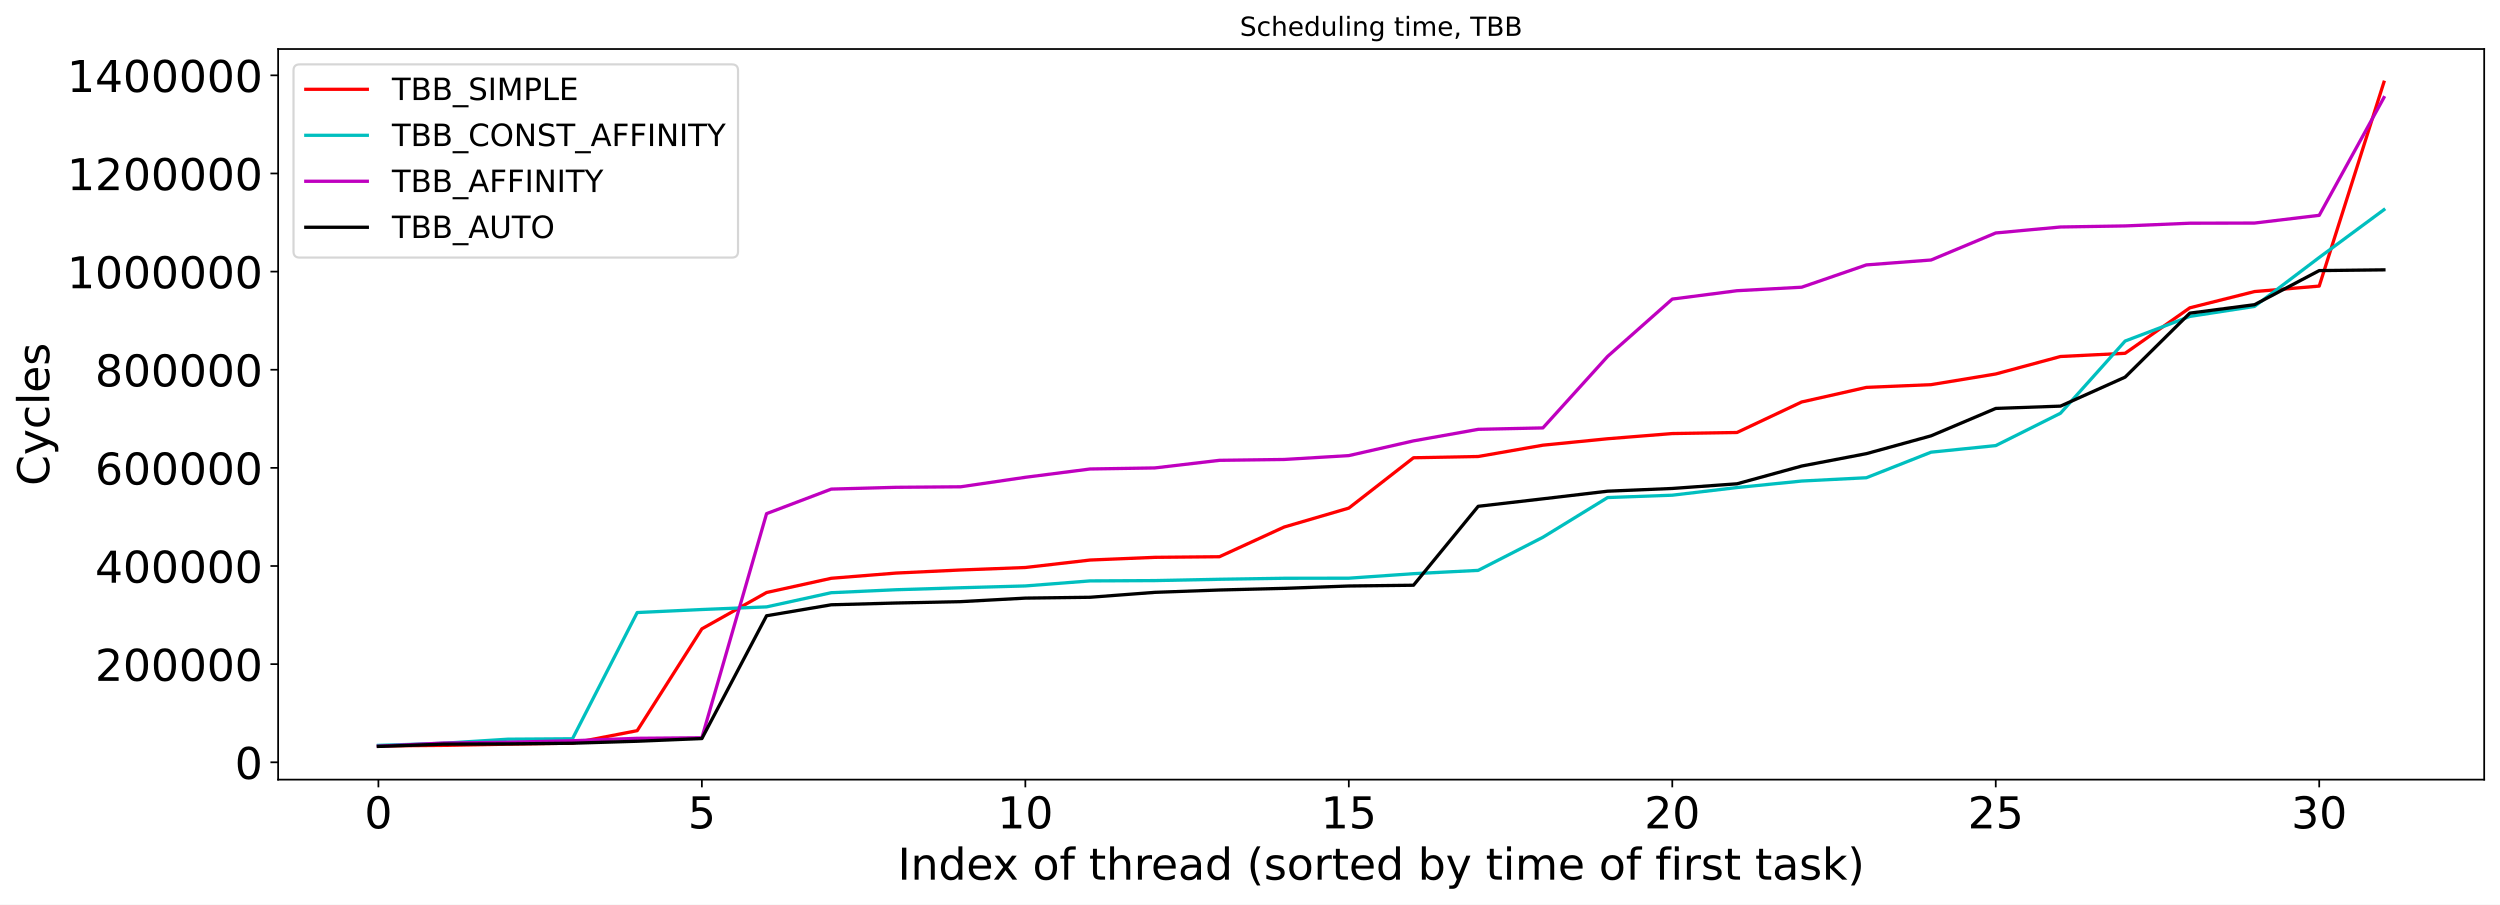
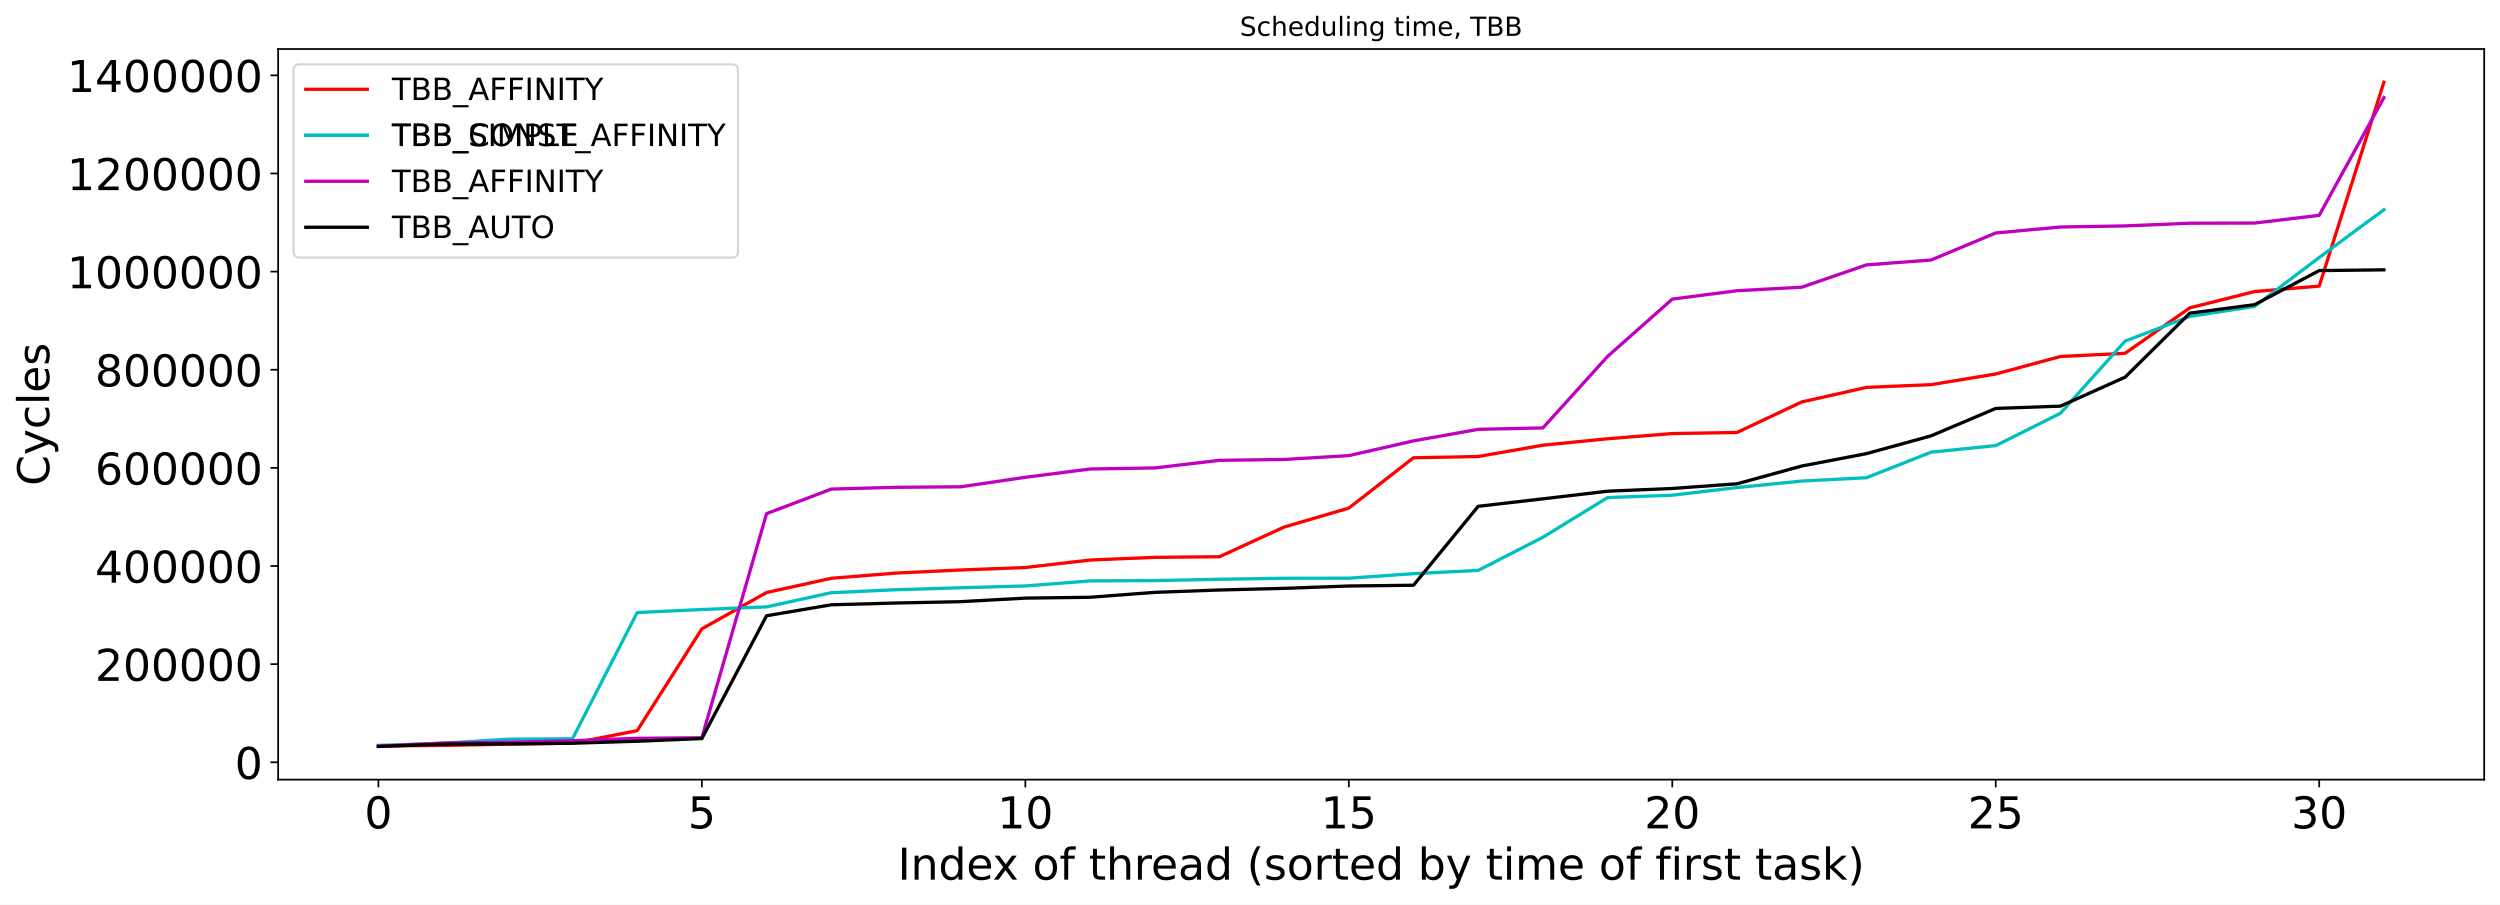
<svg xmlns="http://www.w3.org/2000/svg" xmlns:xlink="http://www.w3.org/1999/xlink" width="1138.231pt" height="411.871pt" viewBox="0 0 1138.231 411.871" version="1.1">
  <defs>
    <style type="text/css">*{stroke-linejoin: round; stroke-linecap: butt}</style>
  </defs>
  <g id="figure_1">
    <g id="patch_1">
      <path d="M 0 411.871  L 1138.231 411.871  L 1138.231 0  L 0 0  z " style="fill: #ffffff" />
    </g>
    <g id="axes_1">
      <g id="patch_2">
        <path d="M 126.631 354.958  L 1131.031 354.958  L 1131.031 22.318  L 126.631 22.318  z " style="fill: #ffffff" />
      </g>
      <g id="matplotlib.axis_1">
        <g id="xtick_1">
          <g id="line2d_1">
            <defs>
              <path id="m41ecff828a" d="M 0 0  L 0 3.5  " style="stroke: #000000; stroke-width: 0.8" />
            </defs>
            <g>
              <use xlink:href="#m41ecff828a" x="172.286" y="354.958" style="stroke: #000000; stroke-width: 0.8" />
            </g>
          </g>
          <g id="text_1">
            <g transform="translate(165.9233 377.155) scale(0.2 -0.2)">
              <defs>
                <path id="DejaVuSans-30" d="M 2034 4250  Q 1547 4250 1301 3770  Q 1056 3291 1056 2328  Q 1056 1369 1301 889  Q 1547 409 2034 409  Q 2525 409 2770 889  Q 3016 1369 3016 2328  Q 3016 3291 2770 3770  Q 2525 4250 2034 4250  z M 2034 4750  Q 2819 4750 3233 4129  Q 3647 3509 3647 2328  Q 3647 1150 3233 529  Q 2819 -91 2034 -91  Q 1250 -91 836 529  Q 422 1150 422 2328  Q 422 3509 836 4129  Q 1250 4750 2034 4750  z " transform="scale(0.015625)" />
              </defs>
              <use xlink:href="#DejaVuSans-30" />
            </g>
          </g>
        </g>
        <g id="xtick_2">
          <g id="line2d_2">
            <g>
              <use xlink:href="#m41ecff828a" x="319.559" y="354.958" style="stroke: #000000; stroke-width: 0.8" />
            </g>
          </g>
          <g id="text_2">
            <g transform="translate(313.196 377.155) scale(0.2 -0.2)">
              <defs>
                <path id="DejaVuSans-35" d="M 691 4666  L 3169 4666  L 3169 4134  L 1269 4134  L 1269 2991  Q 1406 3038 1543 3061  Q 1681 3084 1819 3084  Q 2600 3084 3056 2656  Q 3513 2228 3513 1497  Q 3513 744 3044 326  Q 2575 -91 1722 -91  Q 1428 -91 1123 -41  Q 819 9 494 109  L 494 744  Q 775 591 1075 516  Q 1375 441 1709 441  Q 2250 441 2565 725  Q 2881 1009 2881 1497  Q 2881 1984 2565 2268  Q 2250 2553 1709 2553  Q 1456 2553 1204 2497  Q 953 2441 691 2322  L 691 4666  z " transform="scale(0.015625)" />
              </defs>
              <use xlink:href="#DejaVuSans-35" />
            </g>
          </g>
        </g>
        <g id="xtick_3">
          <g id="line2d_3">
            <g>
              <use xlink:href="#m41ecff828a" x="466.831" y="354.958" style="stroke: #000000; stroke-width: 0.8" />
            </g>
          </g>
          <g id="text_3">
            <g transform="translate(454.1062 377.155) scale(0.2 -0.2)">
              <defs>
                <path id="DejaVuSans-31" d="M 794 531  L 1825 531  L 1825 4091  L 703 3866  L 703 4441  L 1819 4666  L 2450 4666  L 2450 531  L 3481 531  L 3481 0  L 794 0  L 794 531  z " transform="scale(0.015625)" />
              </defs>
              <use xlink:href="#DejaVuSans-31" />
              <use xlink:href="#DejaVuSans-30" x="63.623" />
            </g>
          </g>
        </g>
        <g id="xtick_4">
          <g id="line2d_4">
            <g>
              <use xlink:href="#m41ecff828a" x="614.104" y="354.958" style="stroke: #000000; stroke-width: 0.8" />
            </g>
          </g>
          <g id="text_4">
            <g transform="translate(601.379 377.155) scale(0.2 -0.2)">
              <use xlink:href="#DejaVuSans-31" />
              <use xlink:href="#DejaVuSans-35" x="63.623" />
            </g>
          </g>
        </g>
        <g id="xtick_5">
          <g id="line2d_5">
            <g>
              <use xlink:href="#m41ecff828a" x="761.377" y="354.958" style="stroke: #000000; stroke-width: 0.8" />
            </g>
          </g>
          <g id="text_5">
            <g transform="translate(748.6517 377.155) scale(0.2 -0.2)">
              <defs>
                <path id="DejaVuSans-32" d="M 1228 531  L 3431 531  L 3431 0  L 469 0  L 469 531  Q 828 903 1448 1529  Q 2069 2156 2228 2338  Q 2531 2678 2651 2914  Q 2772 3150 2772 3378  Q 2772 3750 2511 3984  Q 2250 4219 1831 4219  Q 1534 4219 1204 4116  Q 875 4013 500 3803  L 500 4441  Q 881 4594 1212 4672  Q 1544 4750 1819 4750  Q 2544 4750 2975 4387  Q 3406 4025 3406 3419  Q 3406 3131 3298 2873  Q 3191 2616 2906 2266  Q 2828 2175 2409 1742  Q 1991 1309 1228 531  z " transform="scale(0.015625)" />
              </defs>
              <use xlink:href="#DejaVuSans-32" />
              <use xlink:href="#DejaVuSans-30" x="63.623" />
            </g>
          </g>
        </g>
        <g id="xtick_6">
          <g id="line2d_6">
            <g>
              <use xlink:href="#m41ecff828a" x="908.649" y="354.958" style="stroke: #000000; stroke-width: 0.8" />
            </g>
          </g>
          <g id="text_6">
            <g transform="translate(895.9244 377.155) scale(0.2 -0.2)">
              <use xlink:href="#DejaVuSans-32" />
              <use xlink:href="#DejaVuSans-35" x="63.623" />
            </g>
          </g>
        </g>
        <g id="xtick_7">
          <g id="line2d_7">
            <g>
              <use xlink:href="#m41ecff828a" x="1055.922" y="354.958" style="stroke: #000000; stroke-width: 0.8" />
            </g>
          </g>
          <g id="text_7">
            <g transform="translate(1043.197 377.155) scale(0.2 -0.2)">
              <defs>
                <path id="DejaVuSans-33" d="M 2597 2516  Q 3050 2419 3304 2112  Q 3559 1806 3559 1356  Q 3559 666 3084 287  Q 2609 -91 1734 -91  Q 1441 -91 1130 -33  Q 819 25 488 141  L 488 750  Q 750 597 1062 519  Q 1375 441 1716 441  Q 2309 441 2620 675  Q 2931 909 2931 1356  Q 2931 1769 2642 2001  Q 2353 2234 1838 2234  L 1294 2234  L 1294 2753  L 1863 2753  Q 2328 2753 2575 2939  Q 2822 3125 2822 3475  Q 2822 3834 2567 4026  Q 2313 4219 1838 4219  Q 1578 4219 1281 4162  Q 984 4106 628 3988  L 628 4550  Q 988 4650 1302 4700  Q 1616 4750 1894 4750  Q 2613 4750 3031 4423  Q 3450 4097 3450 3541  Q 3450 3153 3228 2886  Q 3006 2619 2597 2516  z " transform="scale(0.015625)" />
              </defs>
              <use xlink:href="#DejaVuSans-33" />
              <use xlink:href="#DejaVuSans-30" x="63.623" />
            </g>
          </g>
        </g>
        <g id="text_8">
          <g transform="translate(408.7109 400.5113) scale(0.2 -0.2)">
            <defs>
              <path id="DejaVuSans-49" d="M 628 4666  L 1259 4666  L 1259 0  L 628 0  L 628 4666  z " transform="scale(0.015625)" />
              <path id="DejaVuSans-6e" d="M 3513 2113  L 3513 0  L 2938 0  L 2938 2094  Q 2938 2591 2744 2837  Q 2550 3084 2163 3084  Q 1697 3084 1428 2787  Q 1159 2491 1159 1978  L 1159 0  L 581 0  L 581 3500  L 1159 3500  L 1159 2956  Q 1366 3272 1645 3428  Q 1925 3584 2291 3584  Q 2894 3584 3203 3211  Q 3513 2838 3513 2113  z " transform="scale(0.015625)" />
              <path id="DejaVuSans-64" d="M 2906 2969  L 2906 4863  L 3481 4863  L 3481 0  L 2906 0  L 2906 525  Q 2725 213 2448 61  Q 2172 -91 1784 -91  Q 1150 -91 751 415  Q 353 922 353 1747  Q 353 2572 751 3078  Q 1150 3584 1784 3584  Q 2172 3584 2448 3432  Q 2725 3281 2906 2969  z M 947 1747  Q 947 1113 1208 752  Q 1469 391 1925 391  Q 2381 391 2643 752  Q 2906 1113 2906 1747  Q 2906 2381 2643 2742  Q 2381 3103 1925 3103  Q 1469 3103 1208 2742  Q 947 2381 947 1747  z " transform="scale(0.015625)" />
              <path id="DejaVuSans-65" d="M 3597 1894  L 3597 1613  L 953 1613  Q 991 1019 1311 708  Q 1631 397 2203 397  Q 2534 397 2845 478  Q 3156 559 3463 722  L 3463 178  Q 3153 47 2828 -22  Q 2503 -91 2169 -91  Q 1331 -91 842 396  Q 353 884 353 1716  Q 353 2575 817 3079  Q 1281 3584 2069 3584  Q 2775 3584 3186 3129  Q 3597 2675 3597 1894  z M 3022 2063  Q 3016 2534 2758 2815  Q 2500 3097 2075 3097  Q 1594 3097 1305 2825  Q 1016 2553 972 2059  L 3022 2063  z " transform="scale(0.015625)" />
              <path id="DejaVuSans-78" d="M 3513 3500  L 2247 1797  L 3578 0  L 2900 0  L 1881 1375  L 863 0  L 184 0  L 1544 1831  L 300 3500  L 978 3500  L 1906 2253  L 2834 3500  L 3513 3500  z " transform="scale(0.015625)" />
              <path id="DejaVuSans-20" transform="scale(0.015625)" />
              <path id="DejaVuSans-6f" d="M 1959 3097  Q 1497 3097 1228 2736  Q 959 2375 959 1747  Q 959 1119 1226 758  Q 1494 397 1959 397  Q 2419 397 2687 759  Q 2956 1122 2956 1747  Q 2956 2369 2687 2733  Q 2419 3097 1959 3097  z M 1959 3584  Q 2709 3584 3137 3096  Q 3566 2609 3566 1747  Q 3566 888 3137 398  Q 2709 -91 1959 -91  Q 1206 -91 779 398  Q 353 888 353 1747  Q 353 2609 779 3096  Q 1206 3584 1959 3584  z " transform="scale(0.015625)" />
              <path id="DejaVuSans-66" d="M 2375 4863  L 2375 4384  L 1825 4384  Q 1516 4384 1395 4259  Q 1275 4134 1275 3809  L 1275 3500  L 2222 3500  L 2222 3053  L 1275 3053  L 1275 0  L 697 0  L 697 3053  L 147 3053  L 147 3500  L 697 3500  L 697 3744  Q 697 4328 969 4595  Q 1241 4863 1831 4863  L 2375 4863  z " transform="scale(0.015625)" />
              <path id="DejaVuSans-74" d="M 1172 4494  L 1172 3500  L 2356 3500  L 2356 3053  L 1172 3053  L 1172 1153  Q 1172 725 1289 603  Q 1406 481 1766 481  L 2356 481  L 2356 0  L 1766 0  Q 1100 0 847 248  Q 594 497 594 1153  L 594 3053  L 172 3053  L 172 3500  L 594 3500  L 594 4494  L 1172 4494  z " transform="scale(0.015625)" />
              <path id="DejaVuSans-68" d="M 3513 2113  L 3513 0  L 2938 0  L 2938 2094  Q 2938 2591 2744 2837  Q 2550 3084 2163 3084  Q 1697 3084 1428 2787  Q 1159 2491 1159 1978  L 1159 0  L 581 0  L 581 4863  L 1159 4863  L 1159 2956  Q 1366 3272 1645 3428  Q 1925 3584 2291 3584  Q 2894 3584 3203 3211  Q 3513 2838 3513 2113  z " transform="scale(0.015625)" />
              <path id="DejaVuSans-72" d="M 2631 2963  Q 2534 3019 2420 3045  Q 2306 3072 2169 3072  Q 1681 3072 1420 2755  Q 1159 2438 1159 1844  L 1159 0  L 581 0  L 581 3500  L 1159 3500  L 1159 2956  Q 1341 3275 1631 3429  Q 1922 3584 2338 3584  Q 2397 3584 2469 3576  Q 2541 3569 2628 3553  L 2631 2963  z " transform="scale(0.015625)" />
              <path id="DejaVuSans-61" d="M 2194 1759  Q 1497 1759 1228 1600  Q 959 1441 959 1056  Q 959 750 1161 570  Q 1363 391 1709 391  Q 2188 391 2477 730  Q 2766 1069 2766 1631  L 2766 1759  L 2194 1759  z M 3341 1997  L 3341 0  L 2766 0  L 2766 531  Q 2569 213 2275 61  Q 1981 -91 1556 -91  Q 1019 -91 701 211  Q 384 513 384 1019  Q 384 1609 779 1909  Q 1175 2209 1959 2209  L 2766 2209  L 2766 2266  Q 2766 2663 2505 2880  Q 2244 3097 1772 3097  Q 1472 3097 1187 3025  Q 903 2953 641 2809  L 641 3341  Q 956 3463 1253 3523  Q 1550 3584 1831 3584  Q 2591 3584 2966 3190  Q 3341 2797 3341 1997  z " transform="scale(0.015625)" />
              <path id="DejaVuSans-28" d="M 1984 4856  Q 1566 4138 1362 3434  Q 1159 2731 1159 2009  Q 1159 1288 1364 580  Q 1569 -128 1984 -844  L 1484 -844  Q 1016 -109 783 600  Q 550 1309 550 2009  Q 550 2706 781 3412  Q 1013 4119 1484 4856  L 1984 4856  z " transform="scale(0.015625)" />
              <path id="DejaVuSans-73" d="M 2834 3397  L 2834 2853  Q 2591 2978 2328 3040  Q 2066 3103 1784 3103  Q 1356 3103 1142 2972  Q 928 2841 928 2578  Q 928 2378 1081 2264  Q 1234 2150 1697 2047  L 1894 2003  Q 2506 1872 2764 1633  Q 3022 1394 3022 966  Q 3022 478 2636 193  Q 2250 -91 1575 -91  Q 1294 -91 989 -36  Q 684 19 347 128  L 347 722  Q 666 556 975 473  Q 1284 391 1588 391  Q 1994 391 2212 530  Q 2431 669 2431 922  Q 2431 1156 2273 1281  Q 2116 1406 1581 1522  L 1381 1569  Q 847 1681 609 1914  Q 372 2147 372 2553  Q 372 3047 722 3315  Q 1072 3584 1716 3584  Q 2034 3584 2315 3537  Q 2597 3491 2834 3397  z " transform="scale(0.015625)" />
              <path id="DejaVuSans-62" d="M 3116 1747  Q 3116 2381 2855 2742  Q 2594 3103 2138 3103  Q 1681 3103 1420 2742  Q 1159 2381 1159 1747  Q 1159 1113 1420 752  Q 1681 391 2138 391  Q 2594 391 2855 752  Q 3116 1113 3116 1747  z M 1159 2969  Q 1341 3281 1617 3432  Q 1894 3584 2278 3584  Q 2916 3584 3314 3078  Q 3713 2572 3713 1747  Q 3713 922 3314 415  Q 2916 -91 2278 -91  Q 1894 -91 1617 61  Q 1341 213 1159 525  L 1159 0  L 581 0  L 581 4863  L 1159 4863  L 1159 2969  z " transform="scale(0.015625)" />
              <path id="DejaVuSans-79" d="M 2059 -325  Q 1816 -950 1584 -1140  Q 1353 -1331 966 -1331  L 506 -1331  L 506 -850  L 844 -850  Q 1081 -850 1212 -737  Q 1344 -625 1503 -206  L 1606 56  L 191 3500  L 800 3500  L 1894 763  L 2988 3500  L 3597 3500  L 2059 -325  z " transform="scale(0.015625)" />
              <path id="DejaVuSans-69" d="M 603 3500  L 1178 3500  L 1178 0  L 603 0  L 603 3500  z M 603 4863  L 1178 4863  L 1178 4134  L 603 4134  L 603 4863  z " transform="scale(0.015625)" />
              <path id="DejaVuSans-6d" d="M 3328 2828  Q 3544 3216 3844 3400  Q 4144 3584 4550 3584  Q 5097 3584 5394 3201  Q 5691 2819 5691 2113  L 5691 0  L 5113 0  L 5113 2094  Q 5113 2597 4934 2840  Q 4756 3084 4391 3084  Q 3944 3084 3684 2787  Q 3425 2491 3425 1978  L 3425 0  L 2847 0  L 2847 2094  Q 2847 2600 2669 2842  Q 2491 3084 2119 3084  Q 1678 3084 1418 2786  Q 1159 2488 1159 1978  L 1159 0  L 581 0  L 581 3500  L 1159 3500  L 1159 2956  Q 1356 3278 1631 3431  Q 1906 3584 2284 3584  Q 2666 3584 2933 3390  Q 3200 3197 3328 2828  z " transform="scale(0.015625)" />
              <path id="DejaVuSans-6b" d="M 581 4863  L 1159 4863  L 1159 1991  L 2875 3500  L 3609 3500  L 1753 1863  L 3688 0  L 2938 0  L 1159 1709  L 1159 0  L 581 0  L 581 4863  z " transform="scale(0.015625)" />
              <path id="DejaVuSans-29" d="M 513 4856  L 1013 4856  Q 1481 4119 1714 3412  Q 1947 2706 1947 2009  Q 1947 1309 1714 600  Q 1481 -109 1013 -844  L 513 -844  Q 928 -128 1133 580  Q 1338 1288 1338 2009  Q 1338 2731 1133 3434  Q 928 4138 513 4856  z " transform="scale(0.015625)" />
            </defs>
            <use xlink:href="#DejaVuSans-49" />
            <use xlink:href="#DejaVuSans-6e" x="29.492" />
            <use xlink:href="#DejaVuSans-64" x="92.871" />
            <use xlink:href="#DejaVuSans-65" x="156.348" />
            <use xlink:href="#DejaVuSans-78" x="216.121" />
            <use xlink:href="#DejaVuSans-20" x="275.301" />
            <use xlink:href="#DejaVuSans-6f" x="307.088" />
            <use xlink:href="#DejaVuSans-66" x="368.27" />
            <use xlink:href="#DejaVuSans-20" x="403.475" />
            <use xlink:href="#DejaVuSans-74" x="435.262" />
            <use xlink:href="#DejaVuSans-68" x="474.471" />
            <use xlink:href="#DejaVuSans-72" x="537.85" />
            <use xlink:href="#DejaVuSans-65" x="576.713" />
            <use xlink:href="#DejaVuSans-61" x="638.236" />
            <use xlink:href="#DejaVuSans-64" x="699.516" />
            <use xlink:href="#DejaVuSans-20" x="762.992" />
            <use xlink:href="#DejaVuSans-28" x="794.779" />
            <use xlink:href="#DejaVuSans-73" x="833.793" />
            <use xlink:href="#DejaVuSans-6f" x="885.893" />
            <use xlink:href="#DejaVuSans-72" x="947.074" />
            <use xlink:href="#DejaVuSans-74" x="988.188" />
            <use xlink:href="#DejaVuSans-65" x="1027.396" />
            <use xlink:href="#DejaVuSans-64" x="1088.92" />
            <use xlink:href="#DejaVuSans-20" x="1152.396" />
            <use xlink:href="#DejaVuSans-62" x="1184.184" />
            <use xlink:href="#DejaVuSans-79" x="1247.66" />
            <use xlink:href="#DejaVuSans-20" x="1306.84" />
            <use xlink:href="#DejaVuSans-74" x="1338.627" />
            <use xlink:href="#DejaVuSans-69" x="1377.836" />
            <use xlink:href="#DejaVuSans-6d" x="1405.619" />
            <use xlink:href="#DejaVuSans-65" x="1503.031" />
            <use xlink:href="#DejaVuSans-20" x="1564.555" />
            <use xlink:href="#DejaVuSans-6f" x="1596.342" />
            <use xlink:href="#DejaVuSans-66" x="1657.523" />
            <use xlink:href="#DejaVuSans-20" x="1692.729" />
            <use xlink:href="#DejaVuSans-66" x="1724.516" />
            <use xlink:href="#DejaVuSans-69" x="1759.721" />
            <use xlink:href="#DejaVuSans-72" x="1787.504" />
            <use xlink:href="#DejaVuSans-73" x="1828.617" />
            <use xlink:href="#DejaVuSans-74" x="1880.717" />
            <use xlink:href="#DejaVuSans-20" x="1919.926" />
            <use xlink:href="#DejaVuSans-74" x="1951.713" />
            <use xlink:href="#DejaVuSans-61" x="1990.922" />
            <use xlink:href="#DejaVuSans-73" x="2052.201" />
            <use xlink:href="#DejaVuSans-6b" x="2104.301" />
            <use xlink:href="#DejaVuSans-29" x="2162.211" />
          </g>
        </g>
      </g>
      <g id="matplotlib.axis_2">
        <g id="ytick_1">
          <g id="line2d_8">
            <defs>
              <path id="m3f8db8fa4b" d="M 0 0  L -3.5 0  " style="stroke: #000000; stroke-width: 0.8" />
            </defs>
            <g>
              <use xlink:href="#m3f8db8fa4b" x="126.631" y="347.067" style="stroke: #000000; stroke-width: 0.8" />
            </g>
          </g>
          <g id="text_9">
            <g transform="translate(106.9062 354.6653) scale(0.2 -0.2)">
              <use xlink:href="#DejaVuSans-30" />
            </g>
          </g>
        </g>
        <g id="ytick_2">
          <g id="line2d_9">
            <g>
              <use xlink:href="#m3f8db8fa4b" x="126.631" y="302.384" style="stroke: #000000; stroke-width: 0.8" />
            </g>
          </g>
          <g id="text_10">
            <g transform="translate(43.28125 309.9829) scale(0.2 -0.2)">
              <use xlink:href="#DejaVuSans-32" />
              <use xlink:href="#DejaVuSans-30" x="63.623" />
              <use xlink:href="#DejaVuSans-30" x="127.246" />
              <use xlink:href="#DejaVuSans-30" x="190.869" />
              <use xlink:href="#DejaVuSans-30" x="254.492" />
              <use xlink:href="#DejaVuSans-30" x="318.115" />
            </g>
          </g>
        </g>
        <g id="ytick_3">
          <g id="line2d_10">
            <g>
              <use xlink:href="#m3f8db8fa4b" x="126.631" y="257.702" style="stroke: #000000; stroke-width: 0.8" />
            </g>
          </g>
          <g id="text_11">
            <g transform="translate(43.28125 265.3004) scale(0.2 -0.2)">
              <defs>
                <path id="DejaVuSans-34" d="M 2419 4116  L 825 1625  L 2419 1625  L 2419 4116  z M 2253 4666  L 3047 4666  L 3047 1625  L 3713 1625  L 3713 1100  L 3047 1100  L 3047 0  L 2419 0  L 2419 1100  L 313 1100  L 313 1709  L 2253 4666  z " transform="scale(0.015625)" />
              </defs>
              <use xlink:href="#DejaVuSans-34" />
              <use xlink:href="#DejaVuSans-30" x="63.623" />
              <use xlink:href="#DejaVuSans-30" x="127.246" />
              <use xlink:href="#DejaVuSans-30" x="190.869" />
              <use xlink:href="#DejaVuSans-30" x="254.492" />
              <use xlink:href="#DejaVuSans-30" x="318.115" />
            </g>
          </g>
        </g>
        <g id="ytick_4">
          <g id="line2d_11">
            <g>
              <use xlink:href="#m3f8db8fa4b" x="126.631" y="213.02" style="stroke: #000000; stroke-width: 0.8" />
            </g>
          </g>
          <g id="text_12">
            <g transform="translate(43.28125 220.618) scale(0.2 -0.2)">
              <defs>
                <path id="DejaVuSans-36" d="M 2113 2584  Q 1688 2584 1439 2293  Q 1191 2003 1191 1497  Q 1191 994 1439 701  Q 1688 409 2113 409  Q 2538 409 2786 701  Q 3034 994 3034 1497  Q 3034 2003 2786 2293  Q 2538 2584 2113 2584  z M 3366 4563  L 3366 3988  Q 3128 4100 2886 4159  Q 2644 4219 2406 4219  Q 1781 4219 1451 3797  Q 1122 3375 1075 2522  Q 1259 2794 1537 2939  Q 1816 3084 2150 3084  Q 2853 3084 3261 2657  Q 3669 2231 3669 1497  Q 3669 778 3244 343  Q 2819 -91 2113 -91  Q 1303 -91 875 529  Q 447 1150 447 2328  Q 447 3434 972 4092  Q 1497 4750 2381 4750  Q 2619 4750 2861 4703  Q 3103 4656 3366 4563  z " transform="scale(0.015625)" />
              </defs>
              <use xlink:href="#DejaVuSans-36" />
              <use xlink:href="#DejaVuSans-30" x="63.623" />
              <use xlink:href="#DejaVuSans-30" x="127.246" />
              <use xlink:href="#DejaVuSans-30" x="190.869" />
              <use xlink:href="#DejaVuSans-30" x="254.492" />
              <use xlink:href="#DejaVuSans-30" x="318.115" />
            </g>
          </g>
        </g>
        <g id="ytick_5">
          <g id="line2d_12">
            <g>
              <use xlink:href="#m3f8db8fa4b" x="126.631" y="168.337" style="stroke: #000000; stroke-width: 0.8" />
            </g>
          </g>
          <g id="text_13">
            <g transform="translate(43.28125 175.9355) scale(0.2 -0.2)">
              <defs>
                <path id="DejaVuSans-38" d="M 2034 2216  Q 1584 2216 1326 1975  Q 1069 1734 1069 1313  Q 1069 891 1326 650  Q 1584 409 2034 409  Q 2484 409 2743 651  Q 3003 894 3003 1313  Q 3003 1734 2745 1975  Q 2488 2216 2034 2216  z M 1403 2484  Q 997 2584 770 2862  Q 544 3141 544 3541  Q 544 4100 942 4425  Q 1341 4750 2034 4750  Q 2731 4750 3128 4425  Q 3525 4100 3525 3541  Q 3525 3141 3298 2862  Q 3072 2584 2669 2484  Q 3125 2378 3379 2068  Q 3634 1759 3634 1313  Q 3634 634 3220 271  Q 2806 -91 2034 -91  Q 1263 -91 848 271  Q 434 634 434 1313  Q 434 1759 690 2068  Q 947 2378 1403 2484  z M 1172 3481  Q 1172 3119 1398 2916  Q 1625 2713 2034 2713  Q 2441 2713 2670 2916  Q 2900 3119 2900 3481  Q 2900 3844 2670 4047  Q 2441 4250 2034 4250  Q 1625 4250 1398 4047  Q 1172 3844 1172 3481  z " transform="scale(0.015625)" />
              </defs>
              <use xlink:href="#DejaVuSans-38" />
              <use xlink:href="#DejaVuSans-30" x="63.623" />
              <use xlink:href="#DejaVuSans-30" x="127.246" />
              <use xlink:href="#DejaVuSans-30" x="190.869" />
              <use xlink:href="#DejaVuSans-30" x="254.492" />
              <use xlink:href="#DejaVuSans-30" x="318.115" />
            </g>
          </g>
        </g>
        <g id="ytick_6">
          <g id="line2d_13">
            <g>
              <use xlink:href="#m3f8db8fa4b" x="126.631" y="123.655" style="stroke: #000000; stroke-width: 0.8" />
            </g>
          </g>
          <g id="text_14">
            <g transform="translate(30.55625 131.2531) scale(0.2 -0.2)">
              <use xlink:href="#DejaVuSans-31" />
              <use xlink:href="#DejaVuSans-30" x="63.623" />
              <use xlink:href="#DejaVuSans-30" x="127.246" />
              <use xlink:href="#DejaVuSans-30" x="190.869" />
              <use xlink:href="#DejaVuSans-30" x="254.492" />
              <use xlink:href="#DejaVuSans-30" x="318.115" />
              <use xlink:href="#DejaVuSans-30" x="381.738" />
            </g>
          </g>
        </g>
        <g id="ytick_7">
          <g id="line2d_14">
            <g>
              <use xlink:href="#m3f8db8fa4b" x="126.631" y="78.972" style="stroke: #000000; stroke-width: 0.8" />
            </g>
          </g>
          <g id="text_15">
            <g transform="translate(30.55625 86.57067) scale(0.2 -0.2)">
              <use xlink:href="#DejaVuSans-31" />
              <use xlink:href="#DejaVuSans-32" x="63.623" />
              <use xlink:href="#DejaVuSans-30" x="127.246" />
              <use xlink:href="#DejaVuSans-30" x="190.869" />
              <use xlink:href="#DejaVuSans-30" x="254.492" />
              <use xlink:href="#DejaVuSans-30" x="318.115" />
              <use xlink:href="#DejaVuSans-30" x="381.738" />
            </g>
          </g>
        </g>
        <g id="ytick_8">
          <g id="line2d_15">
            <g>
              <use xlink:href="#m3f8db8fa4b" x="126.631" y="34.29" style="stroke: #000000; stroke-width: 0.8" />
            </g>
          </g>
          <g id="text_16">
            <g transform="translate(30.55625 41.88824) scale(0.2 -0.2)">
              <use xlink:href="#DejaVuSans-31" />
              <use xlink:href="#DejaVuSans-34" x="63.623" />
              <use xlink:href="#DejaVuSans-30" x="127.246" />
              <use xlink:href="#DejaVuSans-30" x="190.869" />
              <use xlink:href="#DejaVuSans-30" x="254.492" />
              <use xlink:href="#DejaVuSans-30" x="318.115" />
              <use xlink:href="#DejaVuSans-30" x="381.738" />
            </g>
          </g>
        </g>
        <g id="text_17">
          <g transform="translate(22.39688 221.1788) rotate(-90) scale(0.2 -0.2)">
            <defs>
              <path id="DejaVuSans-43" d="M 4122 4306  L 4122 3641  Q 3803 3938 3442 4084  Q 3081 4231 2675 4231  Q 1875 4231 1450 3742  Q 1025 3253 1025 2328  Q 1025 1406 1450 917  Q 1875 428 2675 428  Q 3081 428 3442 575  Q 3803 722 4122 1019  L 4122 359  Q 3791 134 3420 21  Q 3050 -91 2638 -91  Q 1578 -91 968 557  Q 359 1206 359 2328  Q 359 3453 968 4101  Q 1578 4750 2638 4750  Q 3056 4750 3426 4639  Q 3797 4528 4122 4306  z " transform="scale(0.015625)" />
              <path id="DejaVuSans-63" d="M 3122 3366  L 3122 2828  Q 2878 2963 2633 3030  Q 2388 3097 2138 3097  Q 1578 3097 1268 2742  Q 959 2388 959 1747  Q 959 1106 1268 751  Q 1578 397 2138 397  Q 2388 397 2633 464  Q 2878 531 3122 666  L 3122 134  Q 2881 22 2623 -34  Q 2366 -91 2075 -91  Q 1284 -91 818 406  Q 353 903 353 1747  Q 353 2603 823 3093  Q 1294 3584 2113 3584  Q 2378 3584 2631 3529  Q 2884 3475 3122 3366  z " transform="scale(0.015625)" />
              <path id="DejaVuSans-6c" d="M 603 4863  L 1178 4863  L 1178 0  L 603 0  L 603 4863  z " transform="scale(0.015625)" />
            </defs>
            <use xlink:href="#DejaVuSans-43" />
            <use xlink:href="#DejaVuSans-79" x="69.824" />
            <use xlink:href="#DejaVuSans-63" x="129.004" />
            <use xlink:href="#DejaVuSans-6c" x="183.984" />
            <use xlink:href="#DejaVuSans-65" x="211.768" />
            <use xlink:href="#DejaVuSans-73" x="273.291" />
          </g>
        </g>
      </g>
      <g id="line2d_16">
        <path d="M 172.286 339.624  L 201.74 339.365  L 231.195 338.809  L 260.649 338.358  L 290.104 332.665  L 319.559 286.306  L 349.013 269.764  L 378.468 263.288  L 407.922 260.917  L 437.377 259.509  L 466.831 258.381  L 496.286 254.982  L 525.74 253.753  L 555.195 253.473  L 584.649 239.959  L 614.104 231.331  L 643.559 208.411  L 673.013 207.844  L 702.468 202.689  L 731.922 199.76  L 761.377 197.395  L 790.831 196.913  L 820.286 183.017  L 849.74 176.377  L 879.195 175.129  L 908.649 170.268  L 938.104 162.314  L 967.559 160.848  L 997.013 140.144  L 1026.468 132.742  L 1055.922 130.253  L 1085.377 37.438  " clip-path="url(#pc8869a10cf)" style="fill: none; stroke: #ff0000; stroke-width: 1.5; stroke-linecap: square" />
      </g>
      <g id="line2d_17">
        <path d="M 172.286 339.362  L 201.74 338.413  L 231.195 336.551  L 260.649 336.348  L 290.104 278.888  L 319.559 277.508  L 349.013 276.309  L 378.468 269.847  L 407.922 268.504  L 437.377 267.599  L 466.831 266.777  L 496.286 264.483  L 525.74 264.34  L 555.195 263.738  L 584.649 263.281  L 614.104 263.245  L 643.559 261.188  L 673.013 259.683  L 702.468 244.613  L 731.922 226.535  L 761.377 225.461  L 790.831 221.974  L 820.286 219.014  L 849.74 217.511  L 879.195 205.874  L 908.649 202.873  L 938.104 188.16  L 967.559 155.27  L 997.013 144.064  L 1026.468 139.5  L 1055.922 117.225  L 1085.377 95.478  " clip-path="url(#pc8869a10cf)" style="fill: none; stroke: #00bfbf; stroke-width: 1.5; stroke-linecap: square" />
      </g>
      <g id="line2d_18">
        <path d="M 172.286 339.73  L 201.74 338.316  L 231.195 337.933  L 260.649 337.254  L 290.104 336.144  L 319.559 335.896  L 349.013 233.854  L 378.468 222.682  L 407.922 221.87  L 437.377 221.63  L 466.831 217.31  L 496.286 213.527  L 525.74 213.045  L 555.195 209.584  L 584.649 209.193  L 614.104 207.432  L 643.559 200.727  L 673.013 195.471  L 702.468 194.823  L 731.922 162.273  L 761.377 136.166  L 790.831 132.361  L 820.286 130.765  L 849.74 120.611  L 879.195 118.378  L 908.649 106.067  L 938.104 103.35  L 967.559 102.86  L 997.013 101.626  L 1026.468 101.555  L 1055.922 98.034  L 1085.377 44.435  " clip-path="url(#pc8869a10cf)" style="fill: none; stroke: #bf00bf; stroke-width: 1.5; stroke-linecap: square" />
      </g>
      <g id="line2d_19">
        <path d="M 172.286 339.838  L 201.74 338.801  L 231.195 338.694  L 260.649 338.382  L 290.104 337.483  L 319.559 336.26  L 349.013 280.348  L 378.468 275.352  L 407.922 274.547  L 437.377 273.926  L 466.831 272.319  L 496.286 271.933  L 525.74 269.695  L 555.195 268.624  L 584.649 267.873  L 614.104 266.801  L 643.559 266.451  L 673.013 230.516  L 702.468 227.108  L 731.922 223.638  L 761.377 222.394  L 790.831 220.27  L 820.286 212.184  L 849.74 206.546  L 879.195 198.433  L 908.649 185.956  L 938.104 184.906  L 967.559 171.698  L 997.013 142.566  L 1026.468 138.721  L 1055.922 123.198  L 1085.377 122.858  " clip-path="url(#pc8869a10cf)" style="fill: none; stroke: #000000; stroke-width: 1.5; stroke-linecap: square" />
      </g>
      <g id="patch_3">
        <path d="M 126.631 354.958  L 126.631 22.318  " style="fill: none; stroke: #000000; stroke-width: 0.8; stroke-linejoin: miter; stroke-linecap: square" />
      </g>
      <g id="patch_4">
        <path d="M 1131.031 354.958  L 1131.031 22.318  " style="fill: none; stroke: #000000; stroke-width: 0.8; stroke-linejoin: miter; stroke-linecap: square" />
      </g>
      <g id="patch_5">
        <path d="M 126.631 354.958  L 1131.031 354.958  " style="fill: none; stroke: #000000; stroke-width: 0.8; stroke-linejoin: miter; stroke-linecap: square" />
      </g>
      <g id="patch_6">
        <path d="M 126.631 22.318  L 1131.031 22.318  " style="fill: none; stroke: #000000; stroke-width: 0.8; stroke-linejoin: miter; stroke-linecap: square" />
      </g>
      <g id="text_18">
        <g transform="translate(564.4981 16.31812) scale(0.12 -0.12)">
          <defs>
            <path id="DejaVuSans-53" d="M 3425 4513  L 3425 3897  Q 3066 4069 2747 4153  Q 2428 4238 2131 4238  Q 1616 4238 1336 4038  Q 1056 3838 1056 3469  Q 1056 3159 1242 3001  Q 1428 2844 1947 2747  L 2328 2669  Q 3034 2534 3370 2195  Q 3706 1856 3706 1288  Q 3706 609 3251 259  Q 2797 -91 1919 -91  Q 1588 -91 1214 -16  Q 841 59 441 206  L 441 856  Q 825 641 1194 531  Q 1563 422 1919 422  Q 2459 422 2753 634  Q 3047 847 3047 1241  Q 3047 1584 2836 1778  Q 2625 1972 2144 2069  L 1759 2144  Q 1053 2284 737 2584  Q 422 2884 422 3419  Q 422 4038 858 4394  Q 1294 4750 2059 4750  Q 2388 4750 2728 4690  Q 3069 4631 3425 4513  z " transform="scale(0.015625)" />
            <path id="DejaVuSans-75" d="M 544 1381  L 544 3500  L 1119 3500  L 1119 1403  Q 1119 906 1312 657  Q 1506 409 1894 409  Q 2359 409 2629 706  Q 2900 1003 2900 1516  L 2900 3500  L 3475 3500  L 3475 0  L 2900 0  L 2900 538  Q 2691 219 2414 64  Q 2138 -91 1772 -91  Q 1169 -91 856 284  Q 544 659 544 1381  z M 1991 3584  L 1991 3584  z " transform="scale(0.015625)" />
            <path id="DejaVuSans-67" d="M 2906 1791  Q 2906 2416 2648 2759  Q 2391 3103 1925 3103  Q 1463 3103 1205 2759  Q 947 2416 947 1791  Q 947 1169 1205 825  Q 1463 481 1925 481  Q 2391 481 2648 825  Q 2906 1169 2906 1791  z M 3481 434  Q 3481 -459 3084 -895  Q 2688 -1331 1869 -1331  Q 1566 -1331 1297 -1286  Q 1028 -1241 775 -1147  L 775 -588  Q 1028 -725 1275 -790  Q 1522 -856 1778 -856  Q 2344 -856 2625 -561  Q 2906 -266 2906 331  L 2906 616  Q 2728 306 2450 153  Q 2172 0 1784 0  Q 1141 0 747 490  Q 353 981 353 1791  Q 353 2603 747 3093  Q 1141 3584 1784 3584  Q 2172 3584 2450 3431  Q 2728 3278 2906 2969  L 2906 3500  L 3481 3500  L 3481 434  z " transform="scale(0.015625)" />
            <path id="DejaVuSans-2c" d="M 750 794  L 1409 794  L 1409 256  L 897 -744  L 494 -744  L 750 256  L 750 794  z " transform="scale(0.015625)" />
            <path id="DejaVuSans-54" d="M -19 4666  L 3928 4666  L 3928 4134  L 2272 4134  L 2272 0  L 1638 0  L 1638 4134  L -19 4134  L -19 4666  z " transform="scale(0.015625)" />
            <path id="DejaVuSans-42" d="M 1259 2228  L 1259 519  L 2272 519  Q 2781 519 3026 730  Q 3272 941 3272 1375  Q 3272 1813 3026 2020  Q 2781 2228 2272 2228  L 1259 2228  z M 1259 4147  L 1259 2741  L 2194 2741  Q 2656 2741 2882 2914  Q 3109 3088 3109 3444  Q 3109 3797 2882 3972  Q 2656 4147 2194 4147  L 1259 4147  z M 628 4666  L 2241 4666  Q 2963 4666 3353 4366  Q 3744 4066 3744 3513  Q 3744 3084 3544 2831  Q 3344 2578 2956 2516  Q 3422 2416 3680 2098  Q 3938 1781 3938 1306  Q 3938 681 3513 340  Q 3088 0 2303 0  L 628 0  L 628 4666  z " transform="scale(0.015625)" />
          </defs>
          <use xlink:href="#DejaVuSans-53" />
          <use xlink:href="#DejaVuSans-63" x="63.477" />
          <use xlink:href="#DejaVuSans-68" x="118.457" />
          <use xlink:href="#DejaVuSans-65" x="181.836" />
          <use xlink:href="#DejaVuSans-64" x="243.359" />
          <use xlink:href="#DejaVuSans-75" x="306.836" />
          <use xlink:href="#DejaVuSans-6c" x="370.215" />
          <use xlink:href="#DejaVuSans-69" x="397.998" />
          <use xlink:href="#DejaVuSans-6e" x="425.781" />
          <use xlink:href="#DejaVuSans-67" x="489.16" />
          <use xlink:href="#DejaVuSans-20" x="552.637" />
          <use xlink:href="#DejaVuSans-74" x="584.424" />
          <use xlink:href="#DejaVuSans-69" x="623.633" />
          <use xlink:href="#DejaVuSans-6d" x="651.416" />
          <use xlink:href="#DejaVuSans-65" x="748.828" />
          <use xlink:href="#DejaVuSans-2c" x="810.352" />
          <use xlink:href="#DejaVuSans-20" x="842.139" />
          <use xlink:href="#DejaVuSans-54" x="873.926" />
          <use xlink:href="#DejaVuSans-42" x="935.01" />
          <use xlink:href="#DejaVuSans-42" x="1003.613" />
        </g>
      </g>
      <g id="legend_1">
        <g id="patch_7">
          <path d="M 136.431 117.273  L 333.219 117.273  Q 336.019 117.273 336.019 114.473  L 336.019 32.118  Q 336.019 29.318 333.219 29.318  L 136.431 29.318  Q 133.631 29.318 133.631 32.118  L 133.631 114.473  Q 133.631 117.273 136.431 117.273  z " style="fill: #ffffff; opacity: 0.8; stroke: #cccccc; stroke-linejoin: miter" />
        </g>
        <g id="line2d_20">
          <path d="M 139.231 40.656  L 153.231 40.656  L 167.231 40.656  " style="fill: none; stroke: #ff0000; stroke-width: 1.5; stroke-linecap: square" />
        </g>
        <g id="text_19">
          <g transform="translate(178.4313 45.55594) scale(0.14 -0.14)">
            <defs>
              <path id="DejaVuSans-5f" d="M 3263 -1063  L 3263 -1509  L -63 -1509  L -63 -1063  L 3263 -1063  z " transform="scale(0.015625)" />
+               <path id="DejaVuSans-41" d="M 2188 4044  L 1331 1722  L 3047 1722  L 2188 4044  z M 1831 4666  L 2547 4666  L 4325 0  L 3669 0  L 3244 1197  L 1141 1197  L 716 0  L 50 0  L 1831 4666  z " transform="scale(0.015625)" />
+               <path id="DejaVuSans-46" d="M 628 4666  L 3309 4666  L 3309 4134  L 1259 4134  L 1259 2759  L 3109 2759  L 3109 2228  L 1259 2228  L 1259 0  L 628 0  L 628 4666  z " transform="scale(0.015625)" />
+               <path id="DejaVuSans-4e" d="M 628 4666  L 1478 4666  L 3547 763  L 3547 4666  L 4159 4666  L 4159 0  L 3309 0  L 1241 3903  L 1241 0  L 628 0  L 628 4666  z " transform="scale(0.015625)" />
+               <path id="DejaVuSans-59" d="M -13 4666  L 666 4666  L 1959 2747  L 3244 4666  L 3922 4666  L 2272 2222  L 2272 0  L 1638 0  L 1638 2222  L -13 4666  z " transform="scale(0.015625)" />
+             </defs>
+             <use xlink:href="#DejaVuSans-54" />
+             <use xlink:href="#DejaVuSans-42" x="61.084" />
+             <use xlink:href="#DejaVuSans-42" x="129.688" />
+             <use xlink:href="#DejaVuSans-5f" x="198.291" />
+             <use xlink:href="#DejaVuSans-41" x="248.291" />
+             <use xlink:href="#DejaVuSans-46" x="316.699" />
+             <use xlink:href="#DejaVuSans-46" x="374.219" />
+             <use xlink:href="#DejaVuSans-49" x="431.738" />
+             <use xlink:href="#DejaVuSans-4e" x="461.23" />
+             <use xlink:href="#DejaVuSans-49" x="536.035" />
+             <use xlink:href="#DejaVuSans-54" x="565.527" />
+             <use xlink:href="#DejaVuSans-59" x="626.611" />
+           </g>
+         </g>
+         <g id="line2d_20">
+           <path d="M 139.231 61.595  L 153.231 61.595  L 167.231 61.595  " style="fill: none; stroke: #00bfbf; stroke-width: 1.5; stroke-linecap: square" />
+         </g>
+         <g id="text_19">
+           <g transform="translate(178.4313 66.49469) scale(0.14 -0.14)">
+             <defs>
              <path id="DejaVuSans-4d" d="M 628 4666  L 1569 4666  L 2759 1491  L 3956 4666  L 4897 4666  L 4897 0  L 4281 0  L 4281 4097  L 3078 897  L 2444 897  L 1241 4097  L 1241 0  L 628 0  L 628 4666  z " transform="scale(0.015625)" />
              <path id="DejaVuSans-50" d="M 1259 4147  L 1259 2394  L 2053 2394  Q 2494 2394 2734 2622  Q 2975 2850 2975 3272  Q 2975 3691 2734 3919  Q 2494 4147 2053 4147  L 1259 4147  z M 628 4666  L 2053 4666  Q 2838 4666 3239 4311  Q 3641 3956 3641 3272  Q 3641 2581 3239 2228  Q 2838 1875 2053 1875  L 1259 1875  L 1259 0  L 628 0  L 628 4666  z " transform="scale(0.015625)" />
              <path id="DejaVuSans-4c" d="M 628 4666  L 1259 4666  L 1259 531  L 3531 531  L 3531 0  L 628 0  L 628 4666  z " transform="scale(0.015625)" />
              <path id="DejaVuSans-45" d="M 628 4666  L 3578 4666  L 3578 4134  L 1259 4134  L 1259 2753  L 3481 2753  L 3481 2222  L 1259 2222  L 1259 531  L 3634 531  L 3634 0  L 628 0  L 628 4666  z " transform="scale(0.015625)" />
            </defs>
            <use xlink:href="#DejaVuSans-54" />
            <use xlink:href="#DejaVuSans-42" x="61.084" />
            <use xlink:href="#DejaVuSans-42" x="129.688" />
            <use xlink:href="#DejaVuSans-5f" x="198.291" />
            <use xlink:href="#DejaVuSans-53" x="248.291" />
            <use xlink:href="#DejaVuSans-49" x="311.768" />
            <use xlink:href="#DejaVuSans-4d" x="341.26" />
            <use xlink:href="#DejaVuSans-50" x="427.539" />
            <use xlink:href="#DejaVuSans-4c" x="487.842" />
            <use xlink:href="#DejaVuSans-45" x="543.555" />
          </g>
        </g>
        <g id="line2d_21">
          <path d="M 139.231 61.595  L 153.231 61.595  L 167.231 61.595  " style="fill: none; stroke: #00bfbf; stroke-width: 1.5; stroke-linecap: square" />
        </g>
        <g id="text_20">
          <g transform="translate(178.4313 66.49469) scale(0.14 -0.14)">
            <defs>
              <path id="DejaVuSans-4f" d="M 2522 4238  Q 1834 4238 1429 3725  Q 1025 3213 1025 2328  Q 1025 1447 1429 934  Q 1834 422 2522 422  Q 3209 422 3611 934  Q 4013 1447 4013 2328  Q 4013 3213 3611 3725  Q 3209 4238 2522 4238  z M 2522 4750  Q 3503 4750 4090 4092  Q 4678 3434 4678 2328  Q 4678 1225 4090 567  Q 3503 -91 2522 -91  Q 1538 -91 948 565  Q 359 1222 359 2328  Q 359 3434 948 4092  Q 1538 4750 2522 4750  z " transform="scale(0.015625)" />
              <path id="DejaVuSans-4e" d="M 628 4666  L 1478 4666  L 3547 763  L 3547 4666  L 4159 4666  L 4159 0  L 3309 0  L 1241 3903  L 1241 0  L 628 0  L 628 4666  z " transform="scale(0.015625)" />
              <path id="DejaVuSans-41" d="M 2188 4044  L 1331 1722  L 3047 1722  L 2188 4044  z M 1831 4666  L 2547 4666  L 4325 0  L 3669 0  L 3244 1197  L 1141 1197  L 716 0  L 50 0  L 1831 4666  z " transform="scale(0.015625)" />
              <path id="DejaVuSans-46" d="M 628 4666  L 3309 4666  L 3309 4134  L 1259 4134  L 1259 2759  L 3109 2759  L 3109 2228  L 1259 2228  L 1259 0  L 628 0  L 628 4666  z " transform="scale(0.015625)" />
              <path id="DejaVuSans-59" d="M -13 4666  L 666 4666  L 1959 2747  L 3244 4666  L 3922 4666  L 2272 2222  L 2272 0  L 1638 0  L 1638 2222  L -13 4666  z " transform="scale(0.015625)" />
            </defs>
            <use xlink:href="#DejaVuSans-54" />
            <use xlink:href="#DejaVuSans-42" x="61.084" />
            <use xlink:href="#DejaVuSans-42" x="129.688" />
            <use xlink:href="#DejaVuSans-5f" x="198.291" />
            <use xlink:href="#DejaVuSans-43" x="248.291" />
            <use xlink:href="#DejaVuSans-4f" x="318.115" />
            <use xlink:href="#DejaVuSans-4e" x="396.826" />
            <use xlink:href="#DejaVuSans-53" x="471.631" />
            <use xlink:href="#DejaVuSans-54" x="535.107" />
            <use xlink:href="#DejaVuSans-5f" x="596.191" />
            <use xlink:href="#DejaVuSans-41" x="646.191" />
            <use xlink:href="#DejaVuSans-46" x="714.6" />
            <use xlink:href="#DejaVuSans-46" x="772.119" />
            <use xlink:href="#DejaVuSans-49" x="829.639" />
            <use xlink:href="#DejaVuSans-4e" x="859.131" />
            <use xlink:href="#DejaVuSans-49" x="933.936" />
            <use xlink:href="#DejaVuSans-54" x="963.428" />
            <use xlink:href="#DejaVuSans-59" x="1024.512" />
          </g>
        </g>
        <g id="line2d_22">
          <path d="M 139.231 82.533  L 153.231 82.533  L 167.231 82.533  " style="fill: none; stroke: #bf00bf; stroke-width: 1.5; stroke-linecap: square" />
        </g>
        <g id="text_21">
          <g transform="translate(178.4313 87.43344) scale(0.14 -0.14)">
            <use xlink:href="#DejaVuSans-54" />
            <use xlink:href="#DejaVuSans-42" x="61.084" />
            <use xlink:href="#DejaVuSans-42" x="129.688" />
            <use xlink:href="#DejaVuSans-5f" x="198.291" />
            <use xlink:href="#DejaVuSans-41" x="248.291" />
            <use xlink:href="#DejaVuSans-46" x="316.699" />
            <use xlink:href="#DejaVuSans-46" x="374.219" />
            <use xlink:href="#DejaVuSans-49" x="431.738" />
            <use xlink:href="#DejaVuSans-4e" x="461.23" />
            <use xlink:href="#DejaVuSans-49" x="536.035" />
            <use xlink:href="#DejaVuSans-54" x="565.527" />
            <use xlink:href="#DejaVuSans-59" x="626.611" />
          </g>
        </g>
        <g id="line2d_23">
          <path d="M 139.231 103.472  L 153.231 103.472  L 167.231 103.472  " style="fill: none; stroke: #000000; stroke-width: 1.5; stroke-linecap: square" />
        </g>
        <g id="text_22">
          <g transform="translate(178.4313 108.3722) scale(0.14 -0.14)">
            <defs>
              <path id="DejaVuSans-55" d="M 556 4666  L 1191 4666  L 1191 1831  Q 1191 1081 1462 751  Q 1734 422 2344 422  Q 2950 422 3222 751  Q 3494 1081 3494 1831  L 3494 4666  L 4128 4666  L 4128 1753  Q 4128 841 3676 375  Q 3225 -91 2344 -91  Q 1459 -91 1007 375  Q 556 841 556 1753  L 556 4666  z " transform="scale(0.015625)" />
            </defs>
            <use xlink:href="#DejaVuSans-54" />
            <use xlink:href="#DejaVuSans-42" x="61.084" />
            <use xlink:href="#DejaVuSans-42" x="129.688" />
            <use xlink:href="#DejaVuSans-5f" x="198.291" />
            <use xlink:href="#DejaVuSans-41" x="248.291" />
            <use xlink:href="#DejaVuSans-55" x="316.699" />
            <use xlink:href="#DejaVuSans-54" x="389.893" />
            <use xlink:href="#DejaVuSans-4f" x="450.977" />
          </g>
        </g>
      </g>
    </g>
  </g>
  <defs>
    <clipPath id="pc8869a10cf">
      <rect x="126.631" y="22.318" width="1004.4" height="332.64" />
    </clipPath>
  </defs>
</svg>
